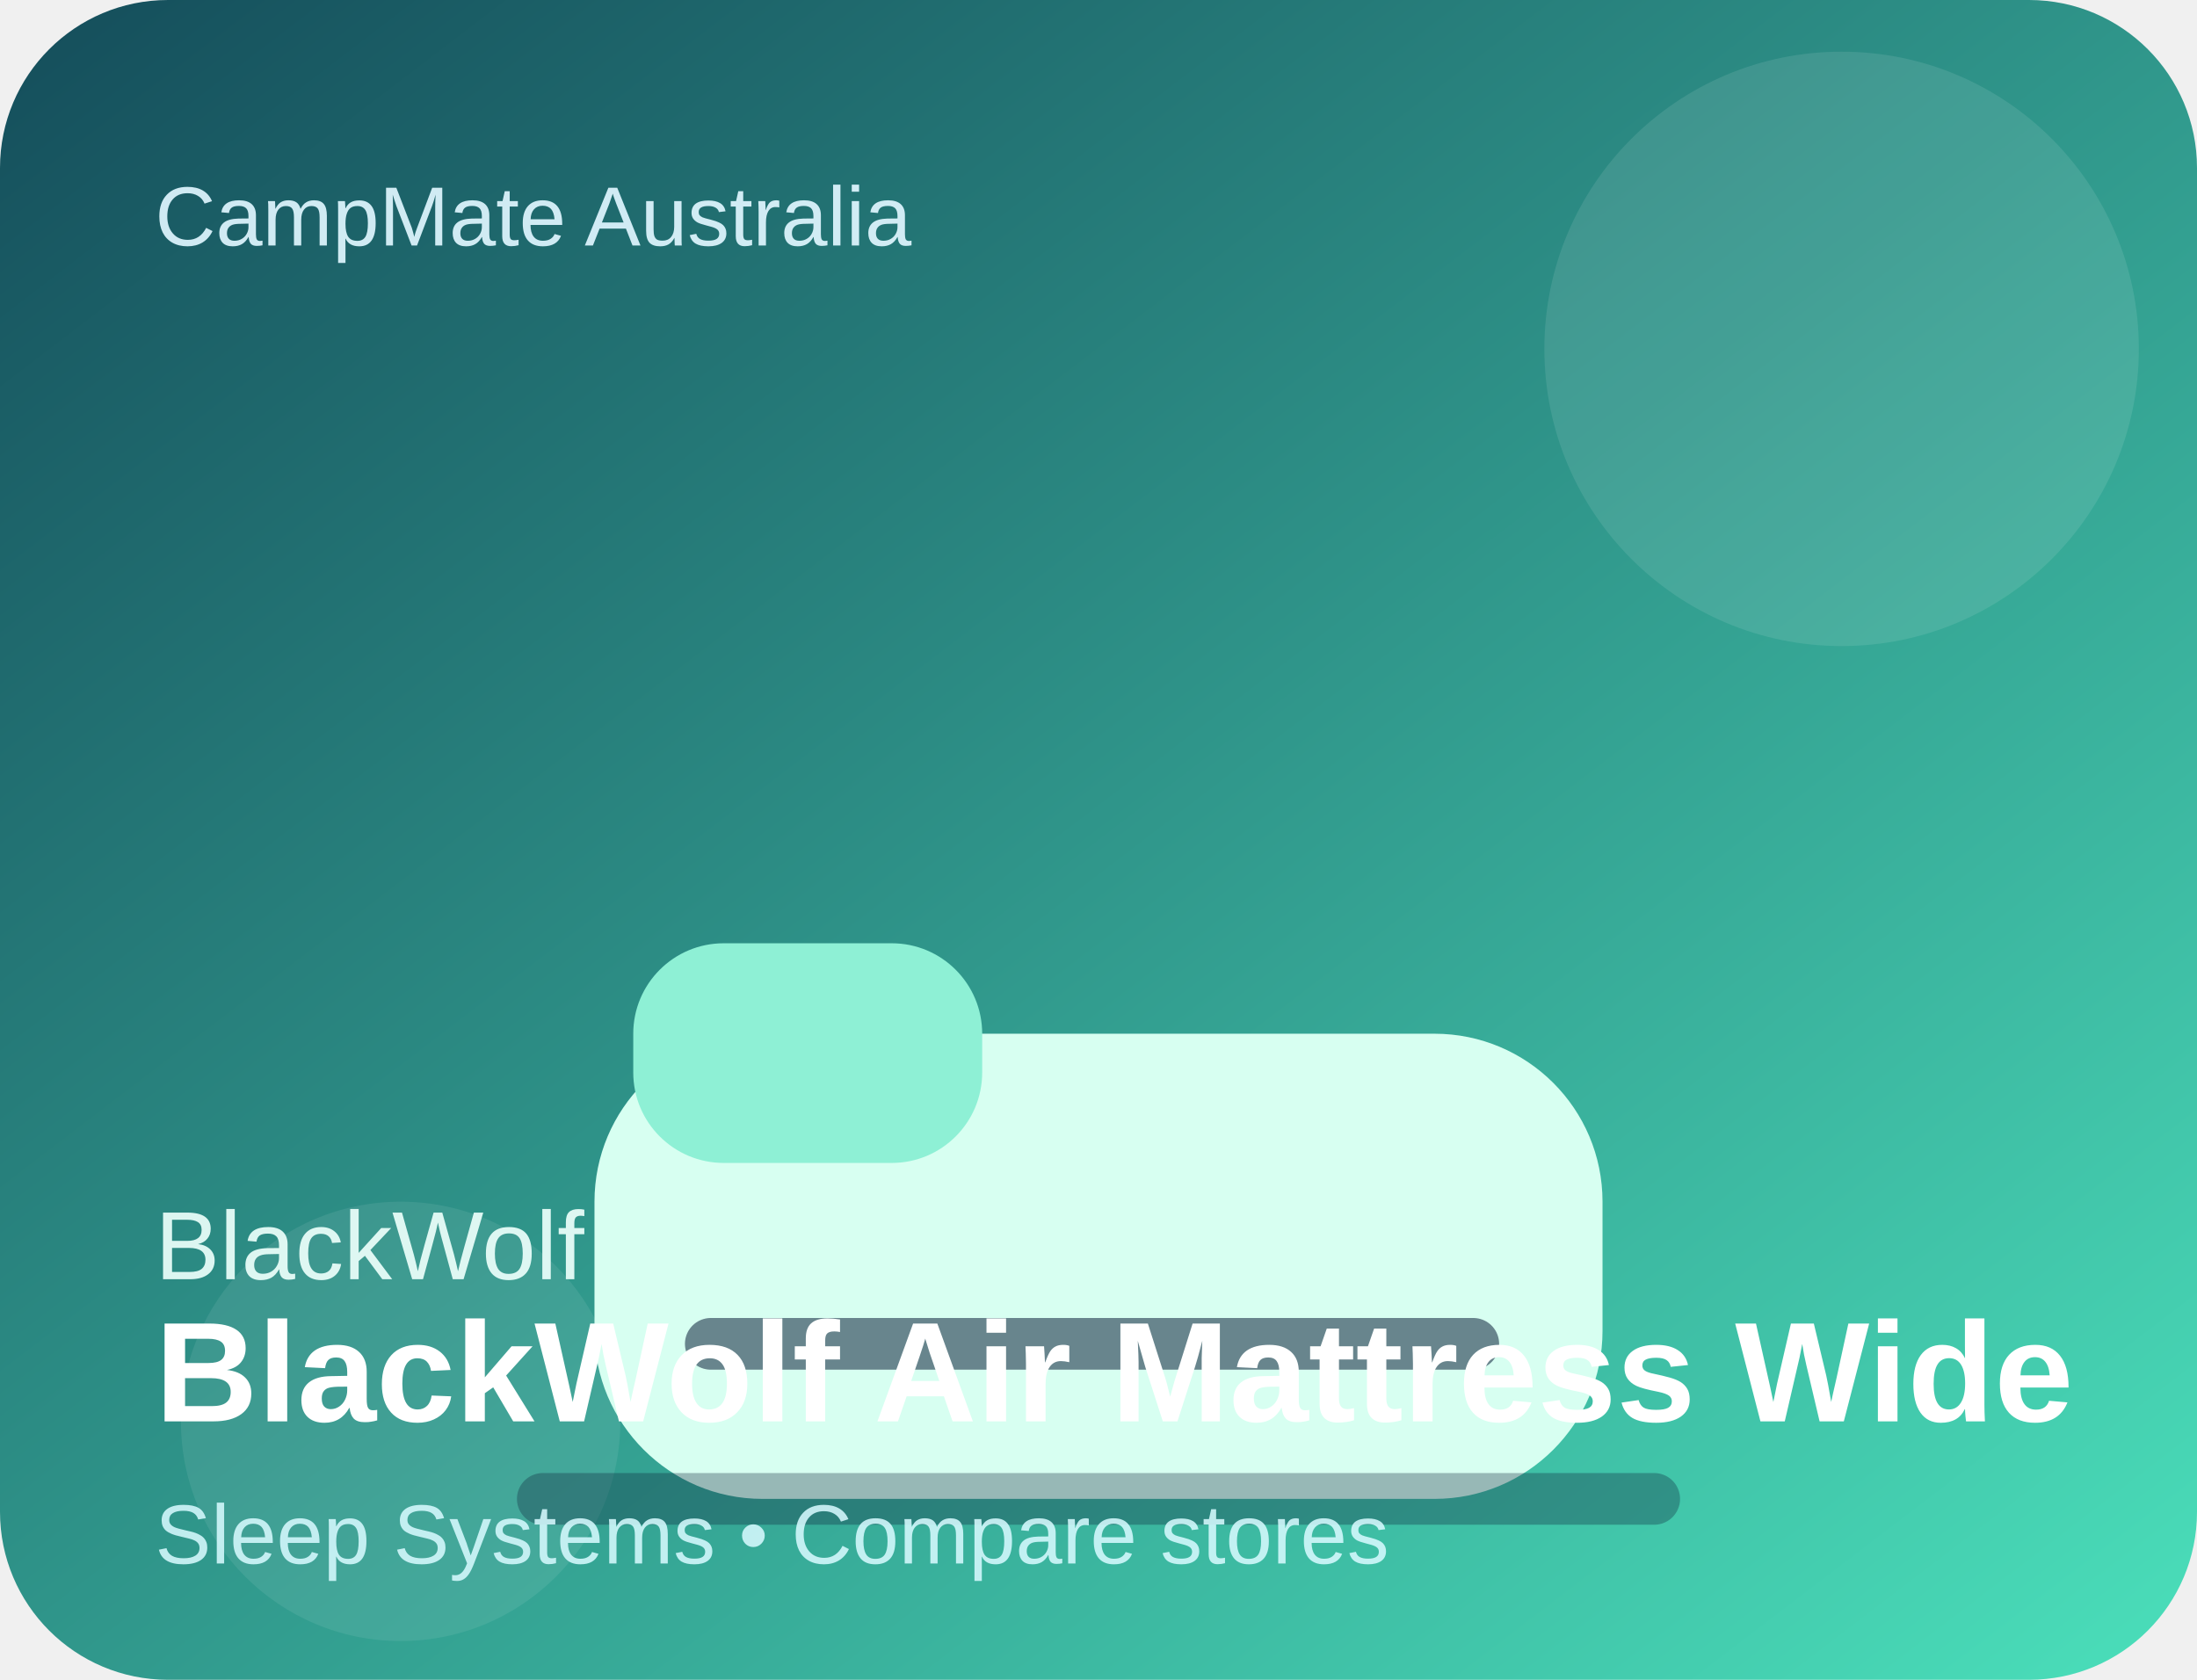
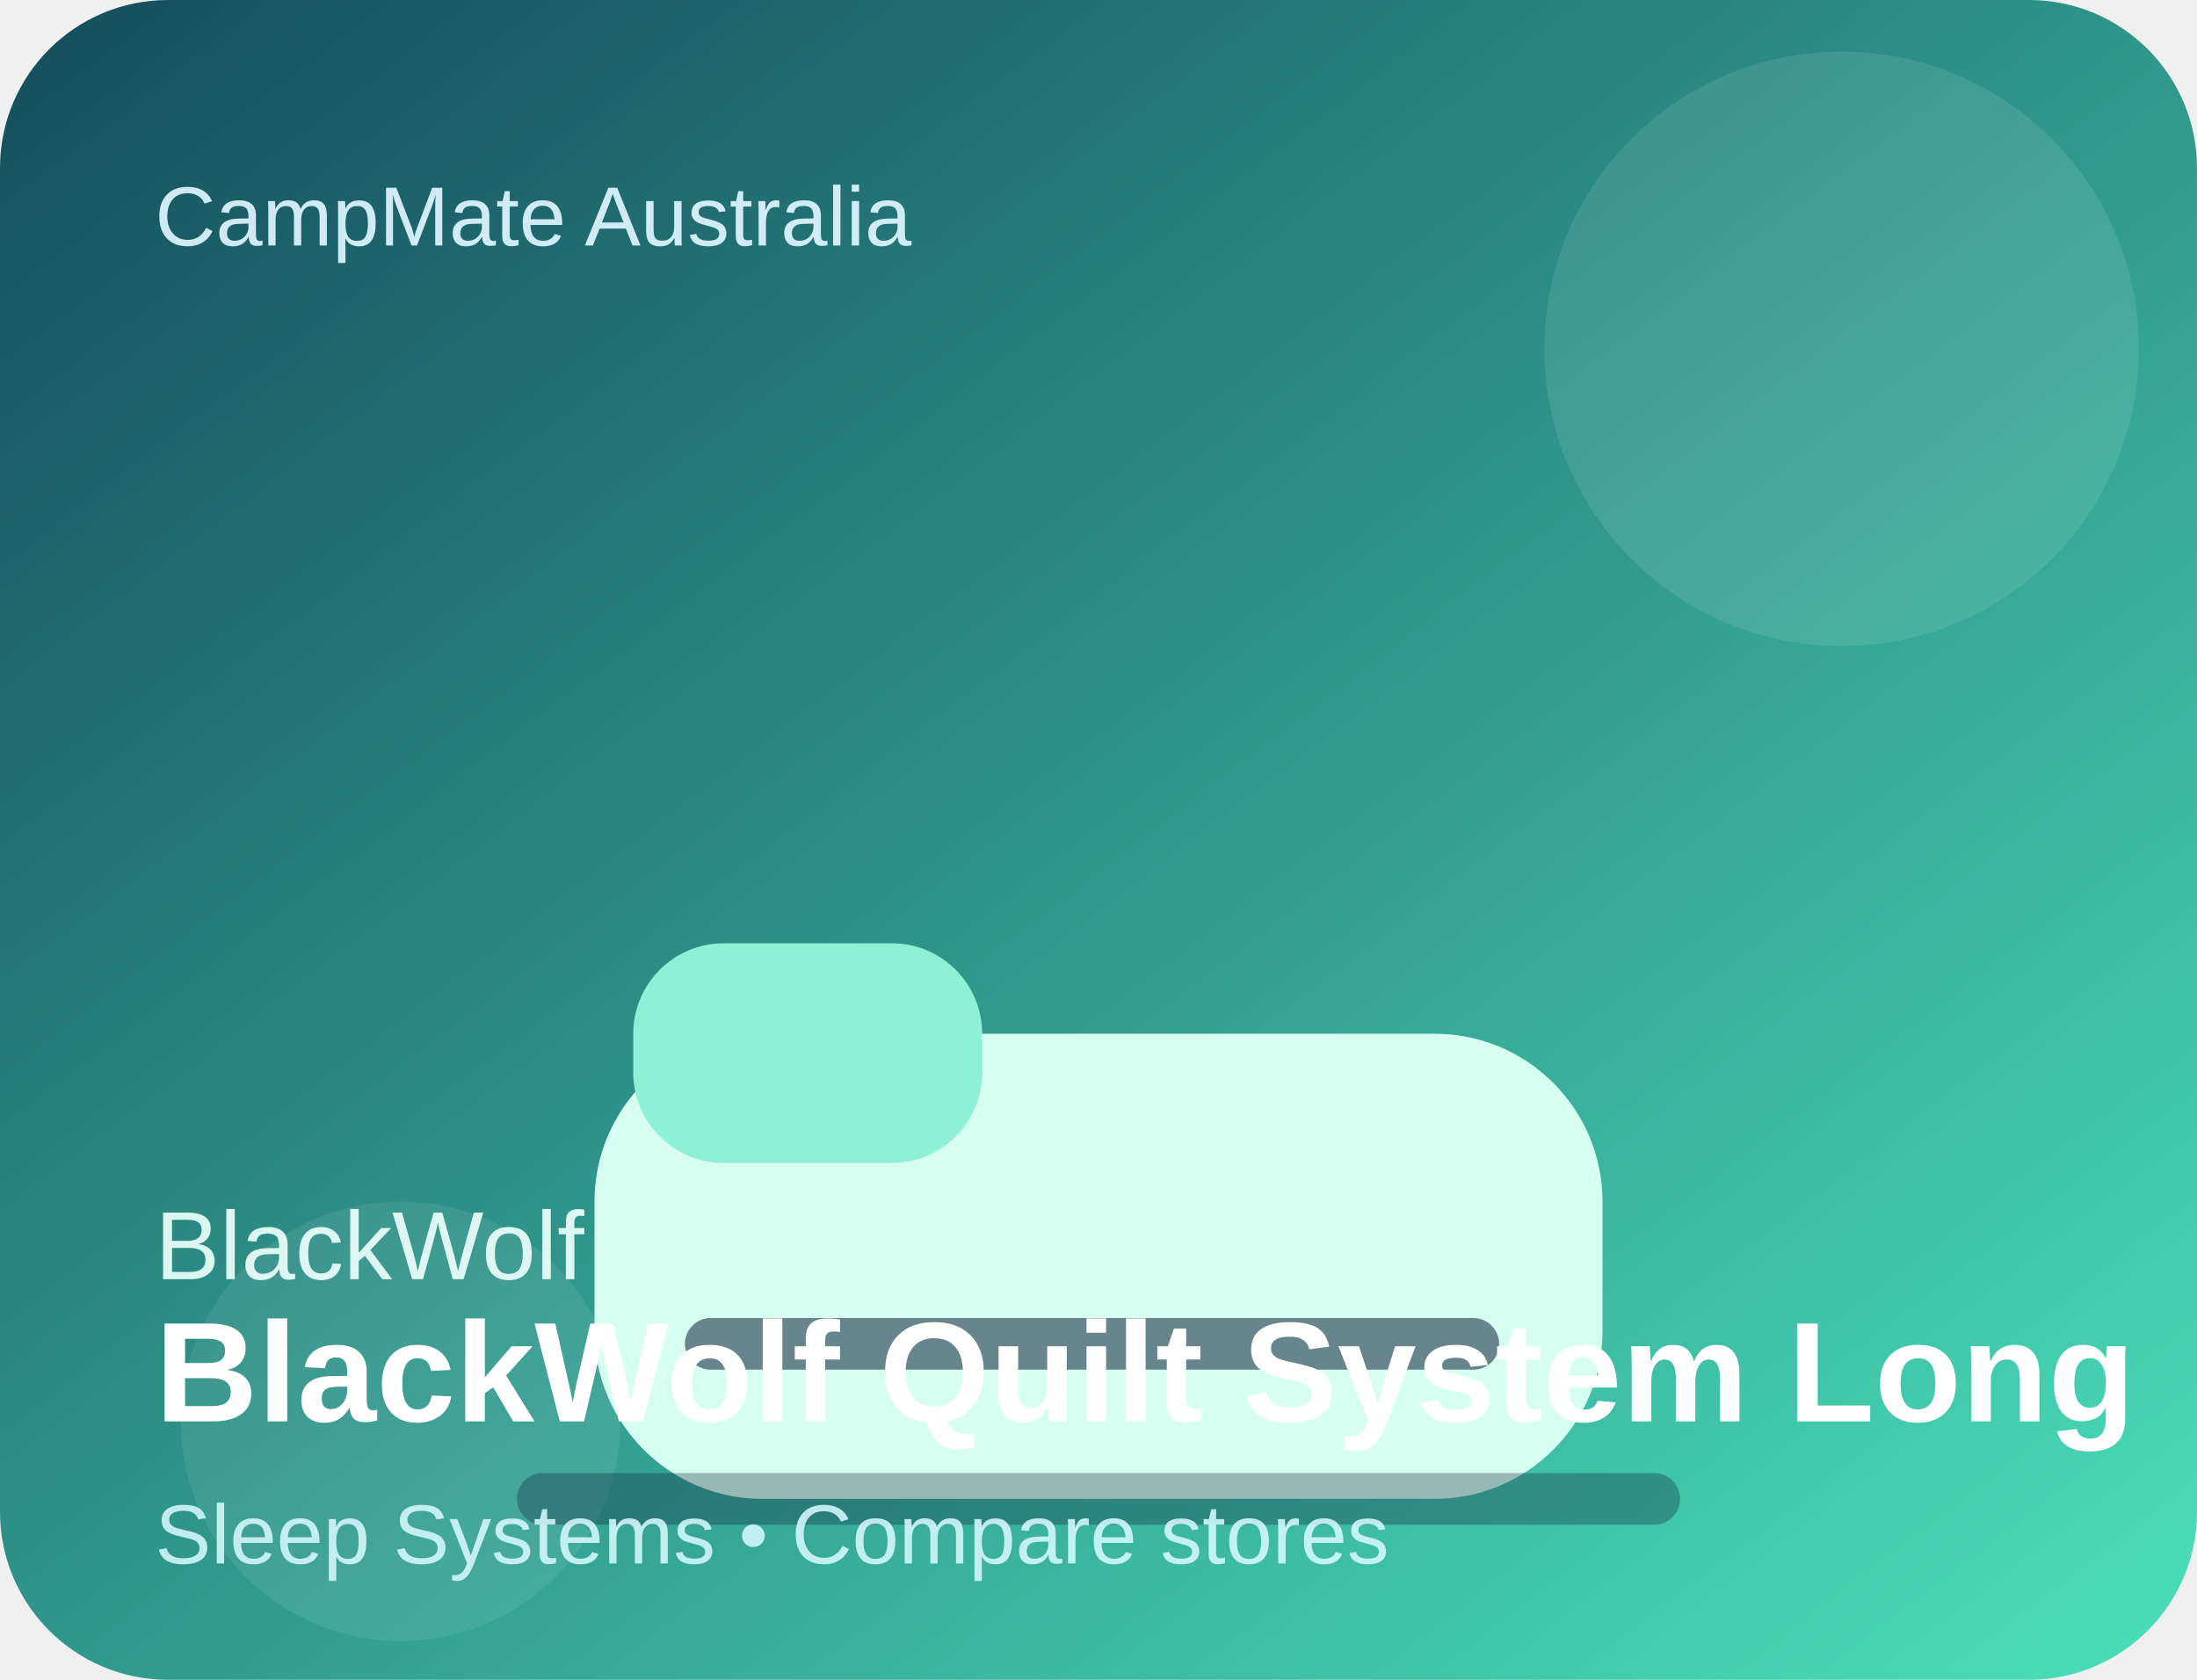
- <svg xmlns="http://www.w3.org/2000/svg" viewBox="0 0 340 260" role="img" aria-label="BlackWolf Air Mattress Wide 166">
+ <svg xmlns="http://www.w3.org/2000/svg" viewBox="0 0 340 260" role="img" aria-label="BlackWolf Quilt System Long 158">
  <defs>
    <linearGradient id="g" x1="0" y1="0" x2="1" y2="1">
      <stop offset="0%" stop-color="#144c5a" />
      <stop offset="100%" stop-color="#4be0bb" />
    </linearGradient>
  </defs>
  <rect width="340" height="260" rx="26" fill="url(#g)" />
  <circle cx="285" cy="54" r="46" fill="#ffffff" opacity="0.10" />
  <circle cx="62" cy="220" r="34" fill="#ffffff" opacity="0.08" />
  <rect x="92" y="160" width="156" height="72" rx="26" fill="#d7fff1" />
  <rect x="98" y="146" width="54" height="34" rx="14" fill="#8ef0d5" />
  <path d="M110 208 h118" stroke="#0c203a" stroke-width="8" stroke-linecap="round" opacity="0.55" />
  <path d="M84 232 h172" stroke="#0c203a" stroke-width="8" stroke-linecap="round" opacity="0.32" />
  <text x="24" y="38" font-family="Arial, Helvetica, sans-serif" font-size="13" fill="#dff6ff" opacity="0.92">CampMate Australia</text>
  <text x="24" y="198" font-family="Arial, Helvetica, sans-serif" font-size="15" fill="#ecfffb" opacity="0.92">BlackWolf</text>
-   <text x="24" y="220" font-family="Arial, Helvetica, sans-serif" font-size="22" font-weight="700" fill="#ffffff">BlackWolf Air Mattress Wide </text>
+   <text x="24" y="220" font-family="Arial, Helvetica, sans-serif" font-size="22" font-weight="700" fill="#ffffff">BlackWolf Quilt System Long </text>
  <text x="24" y="242" font-family="Arial, Helvetica, sans-serif" font-size="13" fill="#d8faff" opacity="0.86">Sleep Systems • Compare stores</text>
</svg>
